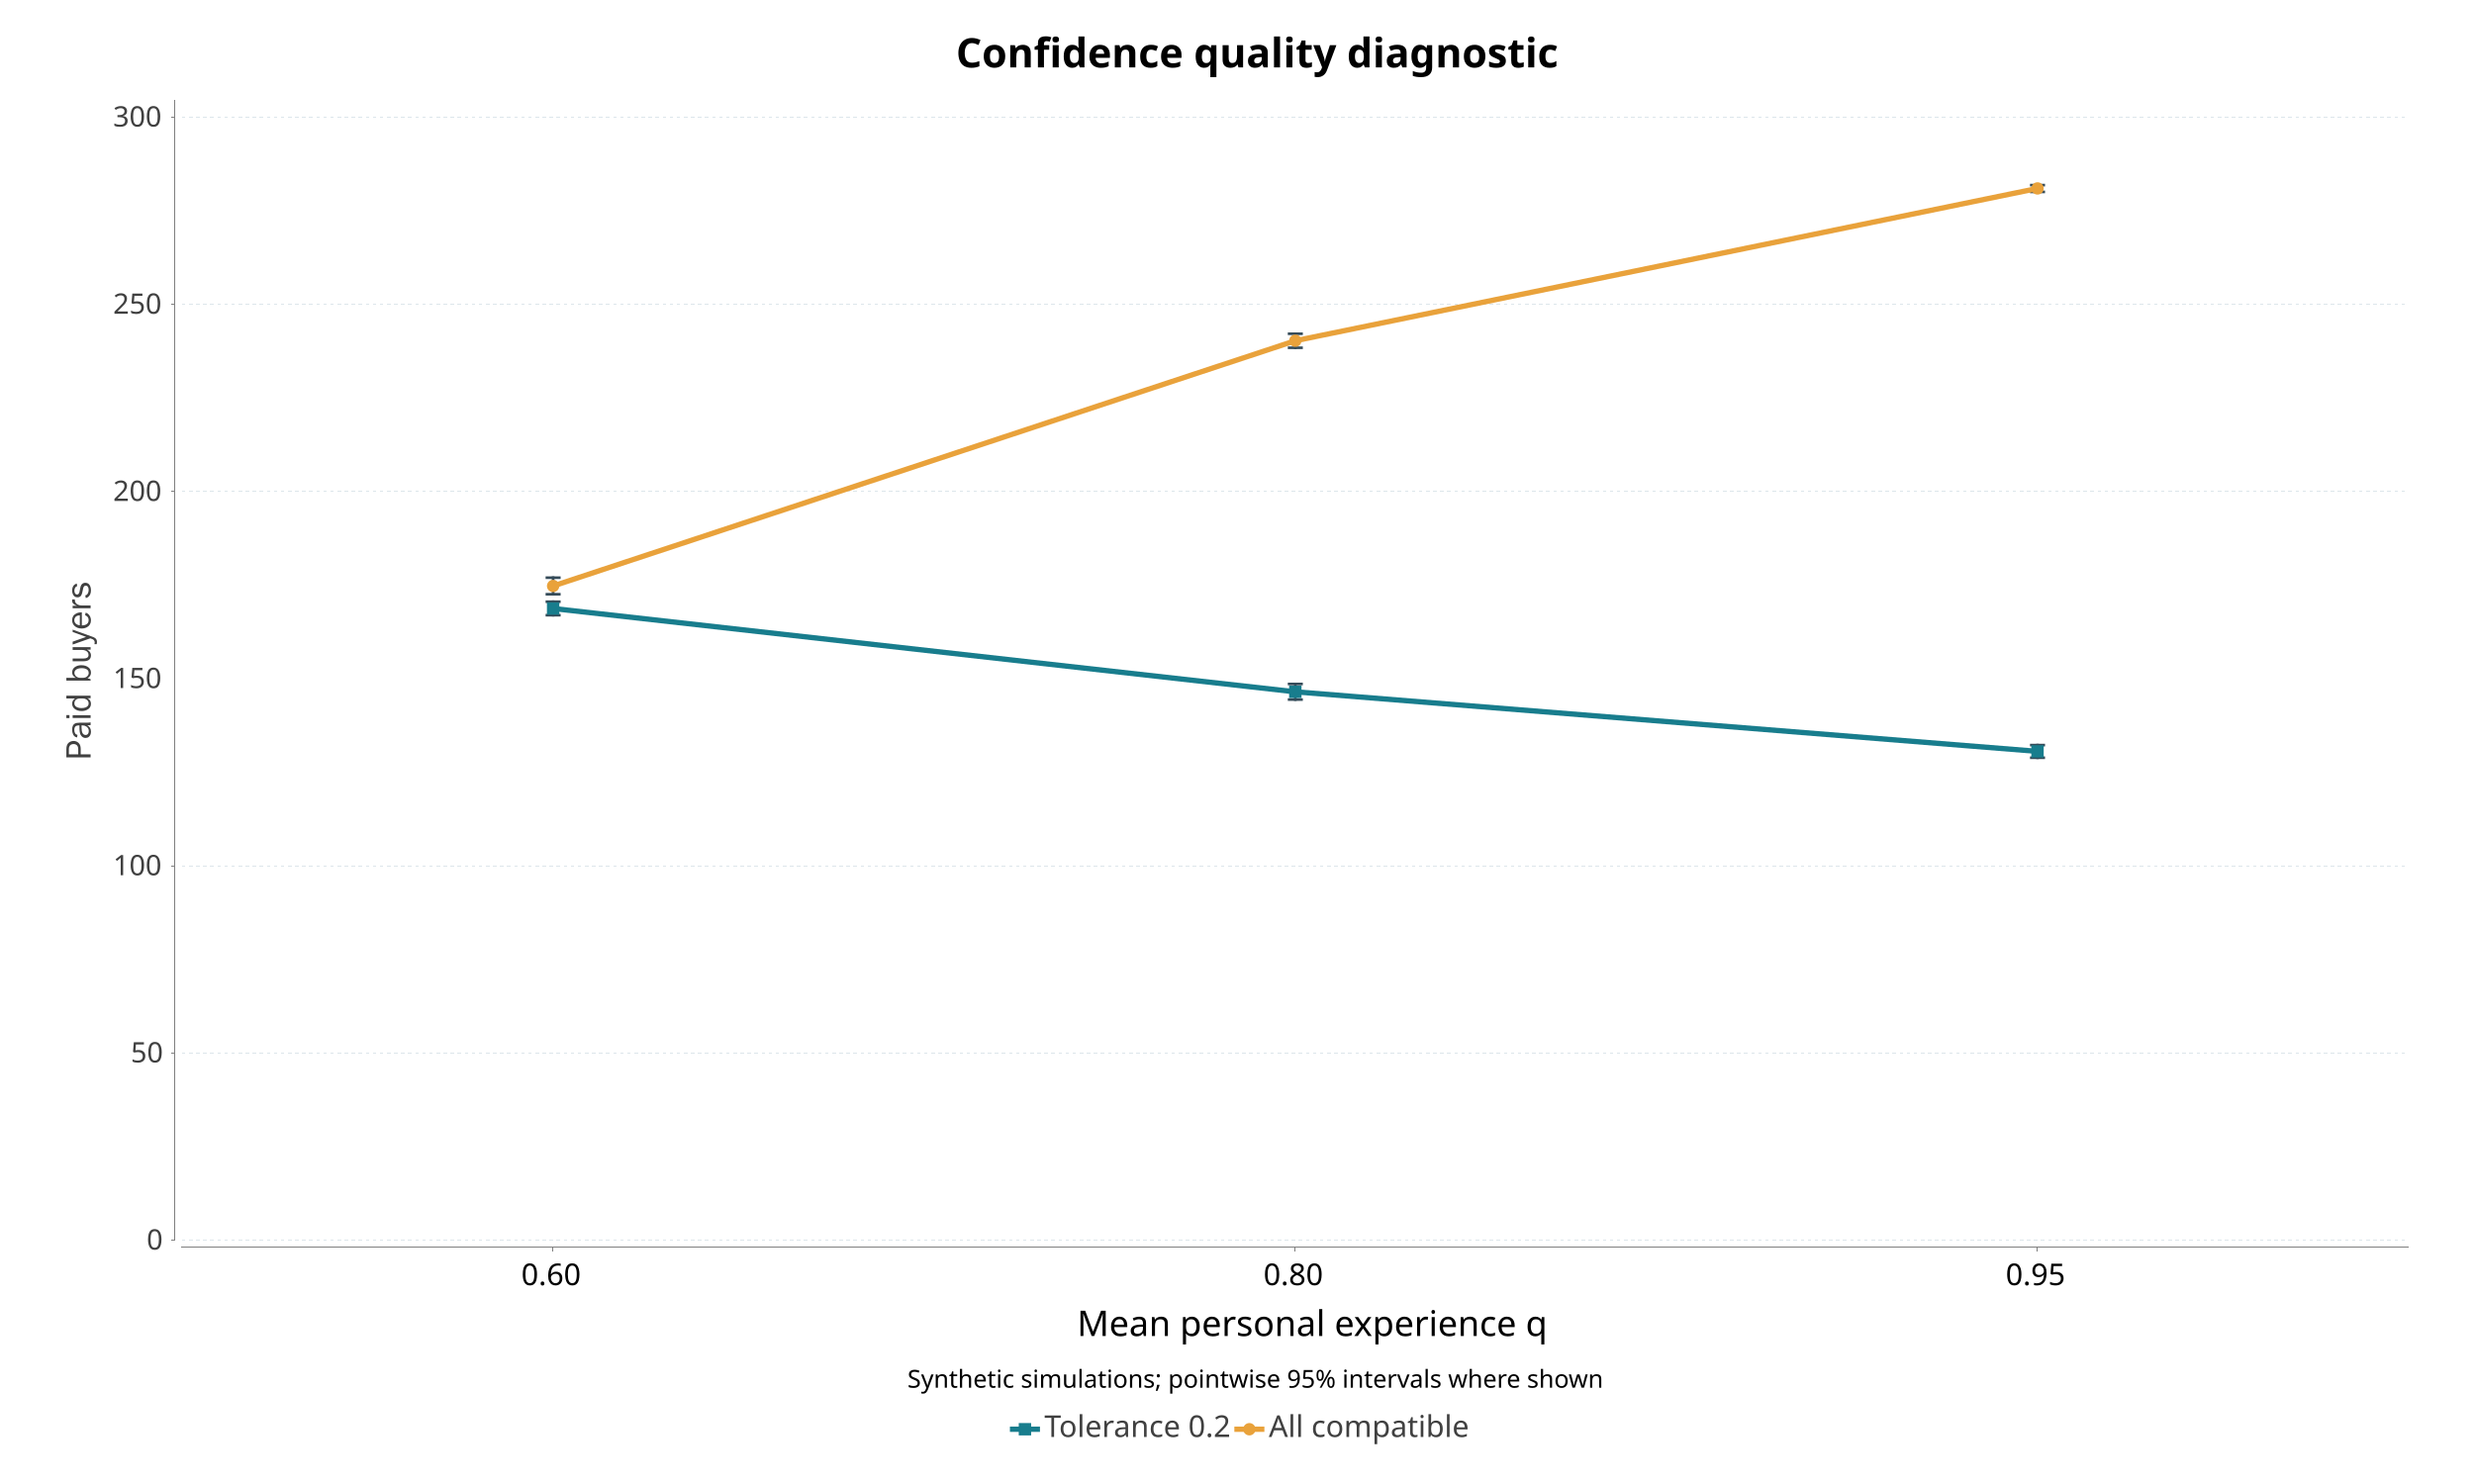
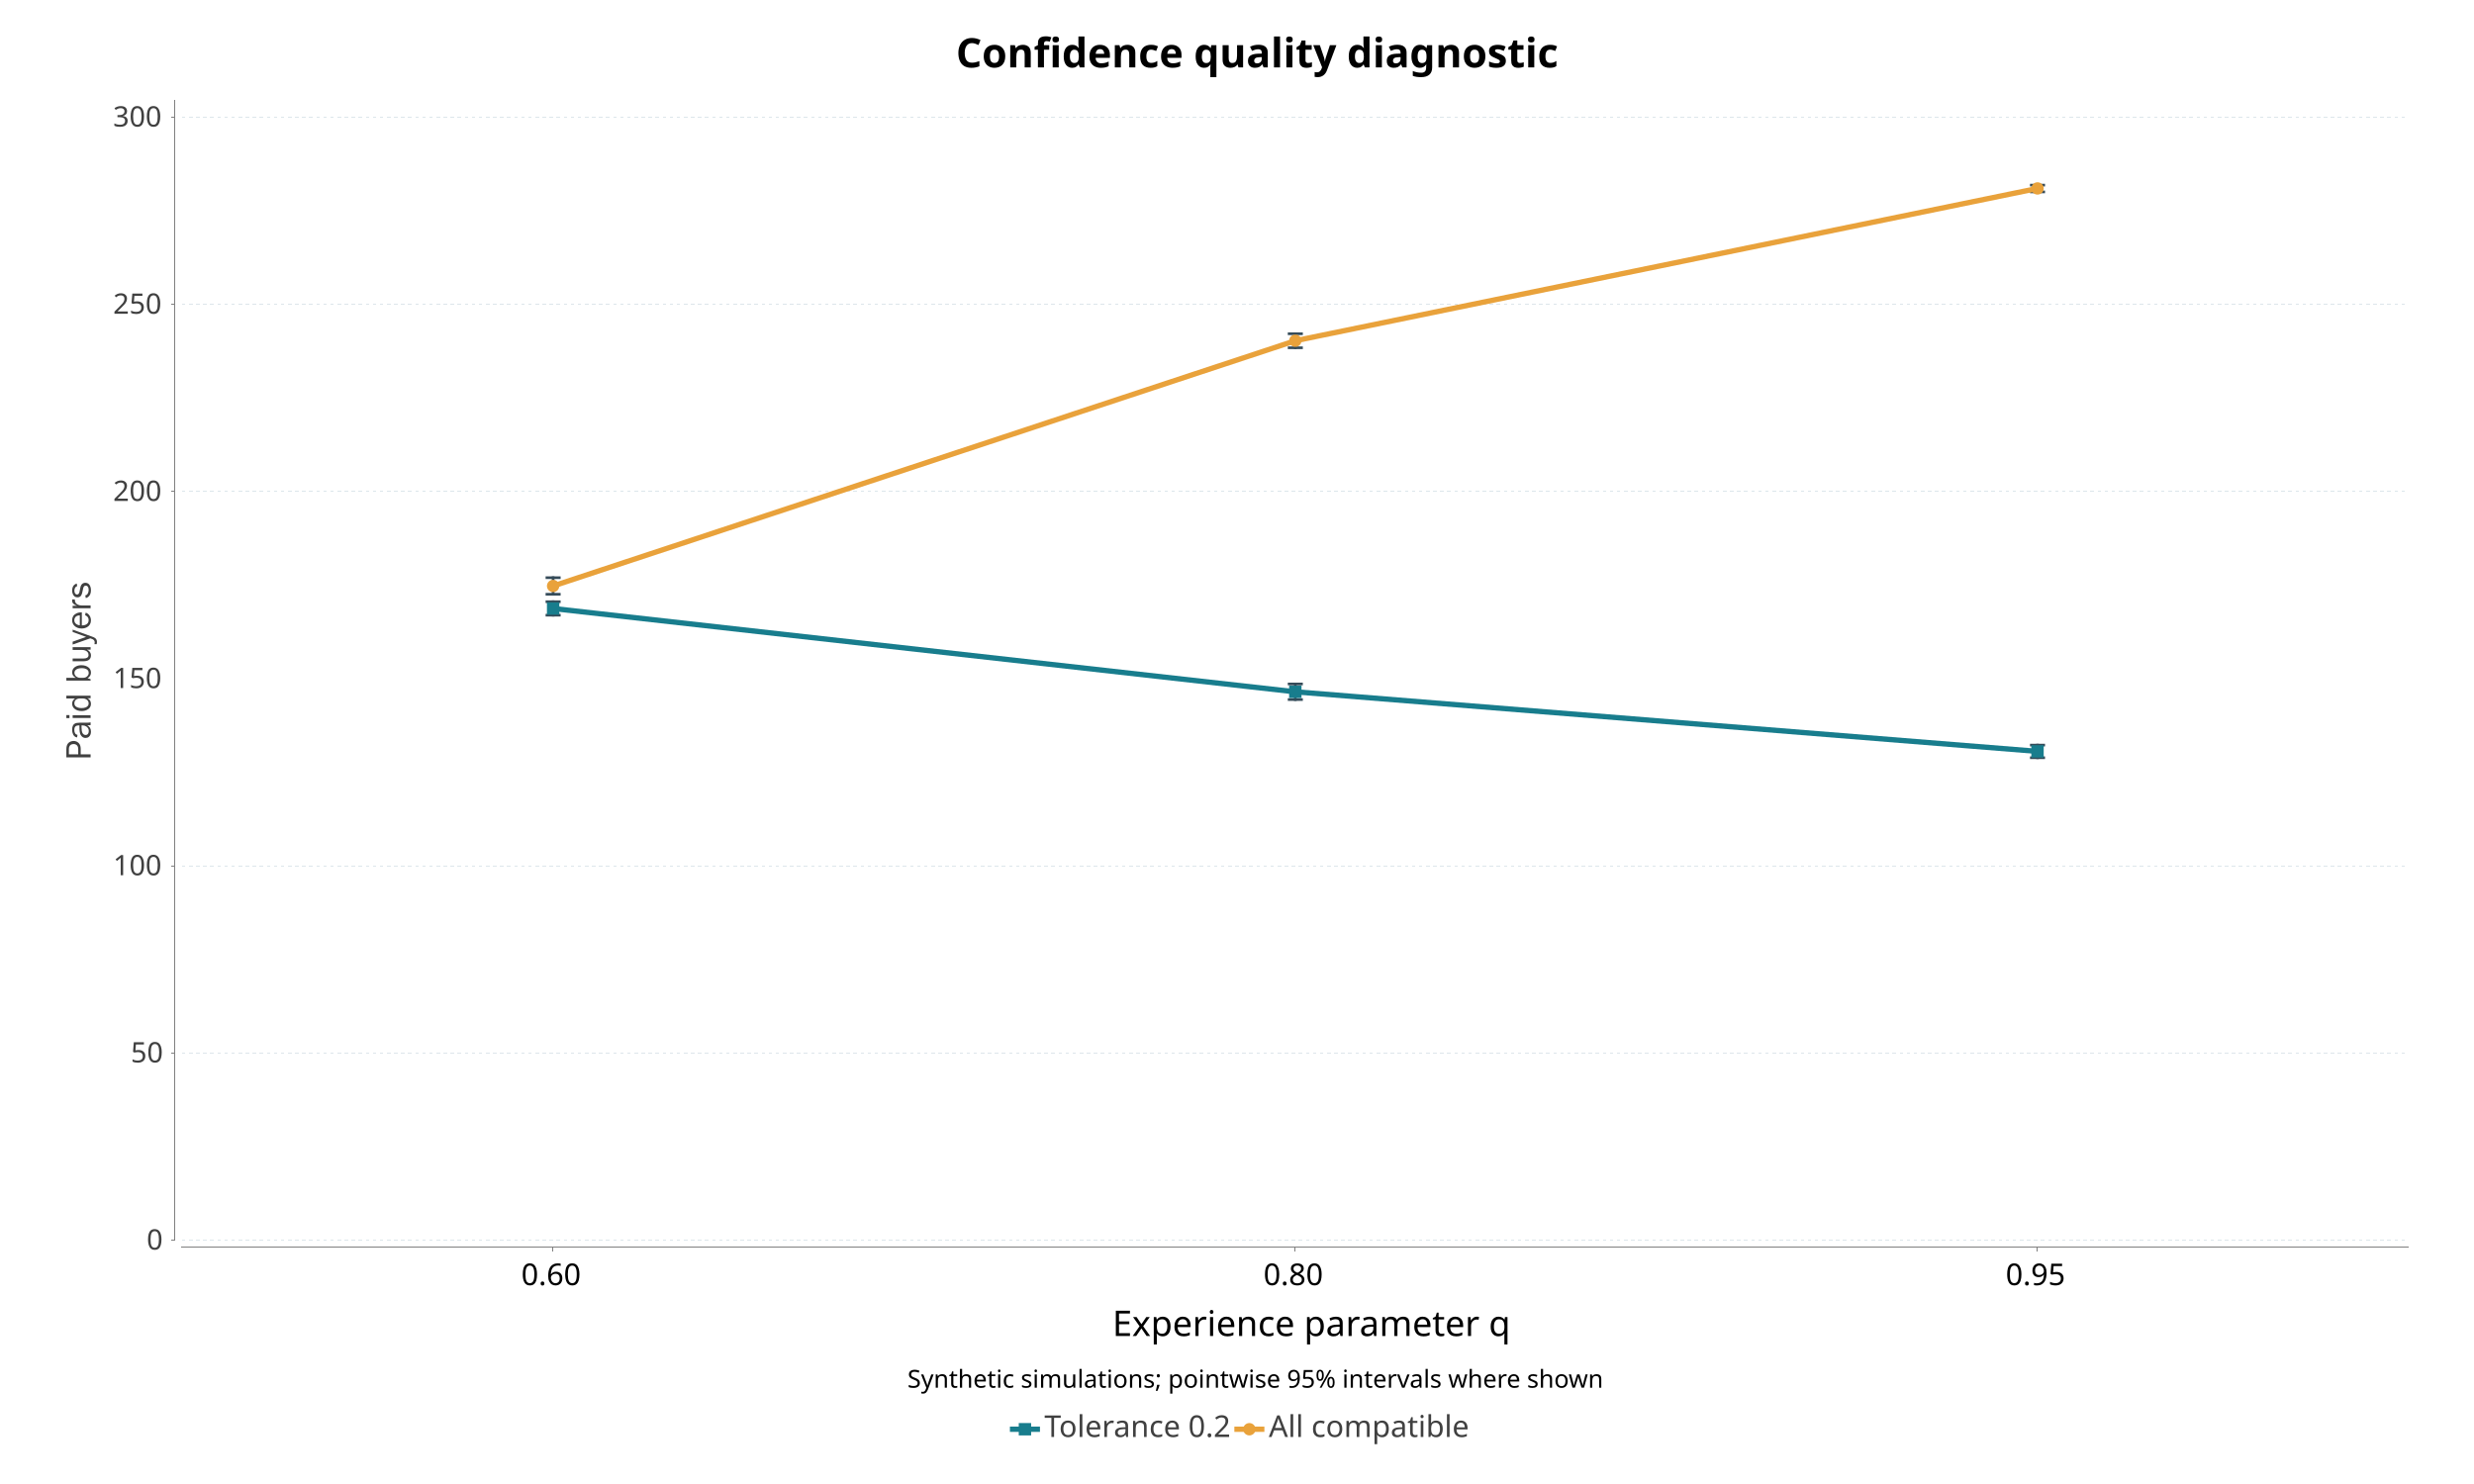
<svg xmlns="http://www.w3.org/2000/svg" width="1400" height="840" text-rendering="auto" shape-rendering="auto">
  <defs>
-     <clipPath id="_18270310982431clip-0">
+     <clipPath id="_19421539490027clip-0">
      <path d="M0,0L1400,0L1400,840L0,840L0,0Z" />
    </clipPath>
-     <clipPath id="_18270310982431clip-1">
+     <clipPath id="_19421539490027clip-1">
      <path d="M424.5,334.5L424.5,1734.5L-415.5,1734.5L-415.5,334.5L424.5,334.5Z" />
    </clipPath>
-     <clipPath id="_18270310982431clip-2">
+     <clipPath id="_19421539490027clip-2">
      <path d="M103,57L103,702L1363,702L1363,57Z" />
    </clipPath>
  </defs>
-   <rect x="0" y="0" width="1400" height="840" style="fill:rgb(255,255,255)" clip-path="url(#_18270310982431clip-0)" />
+   <rect x="0" y="0" width="1400" height="840" style="fill:rgb(255,255,255)" clip-path="url(#_19421539490027clip-0)" />
  <g>
-     <text x="541" y="38.15" style="fill: rgb(0,0,0); fill-opacity: 1.0; font-family: sans-serif; font-size: 23px; font-weight: bold;" clip-path="url(#_18270310982431clip-0)">Confidence quality diagnostic</text>
+     <text x="541" y="38.15" style="fill: rgb(0,0,0); fill-opacity: 1.0; font-family: sans-serif; font-size: 23px; font-weight: bold;" clip-path="url(#_19421539490027clip-0)">Confidence quality diagnostic</text>
  </g>
-   <rect x="570" y="794" width="255" height="30" style="fill:rgb(255,255,255)" clip-path="url(#_18270310982431clip-0)" />
-   <g style="stroke-width:3.0;stroke:rgb(24,125,141);stroke-opacity:1.0;stroke-linecap:square;stroke-miterlimit:10;shape-rendering:geometricPrecision;fill:none" clip-path="url(#_18270310982431clip-0)">
+   <rect x="570" y="794" width="255" height="30" style="fill:rgb(255,255,255)" clip-path="url(#_19421539490027clip-0)" />
+   <g style="stroke-width:3.0;stroke:rgb(24,125,141);stroke-opacity:1.0;stroke-linecap:square;stroke-miterlimit:10;shape-rendering:geometricPrecision;fill:none" clip-path="url(#_19421539490027clip-0)">
    <path d="M573,809L587,809" />
  </g>
-   <g style="fill:rgb(24,125,141);stroke:none" clip-path="url(#_18270310982431clip-0)">
+   <g style="fill:rgb(24,125,141);stroke:none" clip-path="url(#_19421539490027clip-0)">
    <path d="M577,806L583,806L583,812L577,812L577,806Z" />
  </g>
-   <g style="stroke-width:1.0;stroke:rgb(24,125,141);stroke-opacity:1.0;stroke-linecap:square;stroke-miterlimit:10;shape-rendering:geometricPrecision;fill:none" clip-path="url(#_18270310982431clip-0)">
+   <g style="stroke-width:1.0;stroke:rgb(24,125,141);stroke-opacity:1.0;stroke-linecap:square;stroke-miterlimit:10;shape-rendering:geometricPrecision;fill:none" clip-path="url(#_19421539490027clip-0)">
    <path d="M577,806L583,806L583,812L577,812L577,806Z" />
  </g>
  <g>
-     <text x="591" y="813.37" style="fill: rgb(64,64,64); fill-opacity: 1.0; font-family: sans-serif; font-size: 17px;" clip-path="url(#_18270310982431clip-0)">Tolerance 0.2</text>
+     <text x="591" y="813.37" style="fill: rgb(64,64,64); fill-opacity: 1.0; font-family: sans-serif; font-size: 17px;" clip-path="url(#_19421539490027clip-0)">Tolerance 0.2</text>
  </g>
-   <g style="stroke-width:3.0;stroke:rgb(233,162,59);stroke-opacity:1.0;stroke-linecap:square;stroke-miterlimit:10;shape-rendering:geometricPrecision;fill:none" clip-path="url(#_18270310982431clip-0)">
+   <g style="stroke-width:3.0;stroke:rgb(233,162,59);stroke-opacity:1.0;stroke-linecap:square;stroke-miterlimit:10;shape-rendering:geometricPrecision;fill:none" clip-path="url(#_19421539490027clip-0)">
    <path d="M700,809L714,809" />
  </g>
-   <g style="fill:rgb(233,162,59);stroke:none" clip-path="url(#_18270310982431clip-0)">
+   <g style="fill:rgb(233,162,59);stroke:none" clip-path="url(#_19421539490027clip-0)">
    <path d="M710,809C710,810.66,708.66,812,707,812C705.34,812,704,810.66,704,809C704,807.34,705.34,806,707,806C708.66,806,710,807.34,710,809Z" />
  </g>
-   <g style="stroke-width:1.0;stroke:rgb(233,162,59);stroke-opacity:1.0;stroke-linecap:square;stroke-miterlimit:10;shape-rendering:geometricPrecision;fill:none" clip-path="url(#_18270310982431clip-0)">
+   <g style="stroke-width:1.0;stroke:rgb(233,162,59);stroke-opacity:1.0;stroke-linecap:square;stroke-miterlimit:10;shape-rendering:geometricPrecision;fill:none" clip-path="url(#_19421539490027clip-0)">
    <path d="M710,809C710,810.66,708.66,812,707,812C705.34,812,704,810.66,704,809C704,807.34,705.34,806,707,806C708.66,806,710,807.34,710,809Z" />
  </g>
  <g>
-     <text x="718" y="813.37" style="fill: rgb(64,64,64); fill-opacity: 1.0; font-family: sans-serif; font-size: 17px;" clip-path="url(#_18270310982431clip-0)">All compatible</text>
+     <text x="718" y="813.37" style="fill: rgb(64,64,64); fill-opacity: 1.0; font-family: sans-serif; font-size: 17px;" clip-path="url(#_19421539490027clip-0)">All compatible</text>
  </g>
  <g>
-     <text x="513.5" y="785.48" style="fill: rgb(0,0,0); fill-opacity: 1.0; font-family: sans-serif; font-size: 14px;" clip-path="url(#_18270310982431clip-0)">Synthetic simulations; pointwise 95% intervals where shown</text>
+     <text x="513.5" y="785.48" style="fill: rgb(0,0,0); fill-opacity: 1.0; font-family: sans-serif; font-size: 14px;" clip-path="url(#_19421539490027clip-0)">Synthetic simulations; pointwise 95% intervals where shown</text>
  </g>
-   <rect x="103" y="57" width="1260" height="645" style="fill:rgb(255,255,255)" clip-path="url(#_18270310982431clip-0)" />
-   <line x1="103" y1="706" x2="1363" y2="706" style="stroke-width:0.5;stroke:rgb(128,128,128);stroke-opacity:1.0;stroke-linecap:square;stroke-miterlimit:10;shape-rendering:crispEdges" clip-path="url(#_18270310982431clip-0)" />
+   <rect x="103" y="57" width="1260" height="645" style="fill:rgb(255,255,255)" clip-path="url(#_19421539490027clip-0)" />
+   <line x1="103" y1="706" x2="1363" y2="706" style="stroke-width:0.5;stroke:rgb(128,128,128);stroke-opacity:1.0;stroke-linecap:square;stroke-miterlimit:10;shape-rendering:crispEdges" clip-path="url(#_19421539490027clip-0)" />
  <g>
-     <text x="295" y="727.43" style="fill: rgb(0,0,0); fill-opacity: 1.0; font-family: sans-serif; font-size: 17px;" clip-path="url(#_18270310982431clip-0)">0.60</text>
+     <text x="295" y="727.43" style="fill: rgb(0,0,0); fill-opacity: 1.0; font-family: sans-serif; font-size: 17px;" clip-path="url(#_19421539490027clip-0)">0.60</text>
  </g>
-   <line x1="313" y1="708" x2="313" y2="706" style="stroke-width:0.5;stroke:rgb(128,128,128);stroke-opacity:1.0;stroke-linecap:square;stroke-miterlimit:10;shape-rendering:crispEdges" clip-path="url(#_18270310982431clip-0)" />
+   <line x1="313" y1="708" x2="313" y2="706" style="stroke-width:0.5;stroke:rgb(128,128,128);stroke-opacity:1.0;stroke-linecap:square;stroke-miterlimit:10;shape-rendering:crispEdges" clip-path="url(#_19421539490027clip-0)" />
  <g>
-     <text x="715" y="727.43" style="fill: rgb(0,0,0); fill-opacity: 1.0; font-family: sans-serif; font-size: 17px;" clip-path="url(#_18270310982431clip-0)">0.80</text>
+     <text x="715" y="727.43" style="fill: rgb(0,0,0); fill-opacity: 1.0; font-family: sans-serif; font-size: 17px;" clip-path="url(#_19421539490027clip-0)">0.80</text>
  </g>
-   <line x1="733" y1="708" x2="733" y2="706" style="stroke-width:0.5;stroke:rgb(128,128,128);stroke-opacity:1.0;stroke-linecap:square;stroke-miterlimit:10;shape-rendering:crispEdges" clip-path="url(#_18270310982431clip-0)" />
+   <line x1="733" y1="708" x2="733" y2="706" style="stroke-width:0.5;stroke:rgb(128,128,128);stroke-opacity:1.0;stroke-linecap:square;stroke-miterlimit:10;shape-rendering:crispEdges" clip-path="url(#_19421539490027clip-0)" />
  <g>
-     <text x="1135" y="727.43" style="fill: rgb(0,0,0); fill-opacity: 1.0; font-family: sans-serif; font-size: 17px;" clip-path="url(#_18270310982431clip-0)">0.95</text>
+     <text x="1135" y="727.43" style="fill: rgb(0,0,0); fill-opacity: 1.0; font-family: sans-serif; font-size: 17px;" clip-path="url(#_19421539490027clip-0)">0.95</text>
  </g>
-   <line x1="1153" y1="708" x2="1153" y2="706" style="stroke-width:0.5;stroke:rgb(128,128,128);stroke-opacity:1.0;stroke-linecap:square;stroke-miterlimit:10;shape-rendering:crispEdges" clip-path="url(#_18270310982431clip-0)" />
+   <line x1="1153" y1="708" x2="1153" y2="706" style="stroke-width:0.5;stroke:rgb(128,128,128);stroke-opacity:1.0;stroke-linecap:square;stroke-miterlimit:10;shape-rendering:crispEdges" clip-path="url(#_19421539490027clip-0)" />
  <g>
-     <text x="609.5" y="756.21" style="fill: rgb(0,0,0); fill-opacity: 1.0; font-family: sans-serif; font-size: 20px;" clip-path="url(#_18270310982431clip-0)">Mean personal experience q</text>
+     <text x="629.5" y="756.21" style="fill: rgb(0,0,0); fill-opacity: 1.0; font-family: sans-serif; font-size: 20px;" clip-path="url(#_19421539490027clip-0)">Experience parameter q</text>
  </g>
-   <line x1="99" y1="57" x2="99" y2="702" style="stroke-width:0.5;stroke:rgb(128,128,128);stroke-opacity:1.0;stroke-linecap:square;stroke-miterlimit:10;shape-rendering:crispEdges" clip-path="url(#_18270310982431clip-0)" />
+   <line x1="99" y1="57" x2="99" y2="702" style="stroke-width:0.5;stroke:rgb(128,128,128);stroke-opacity:1.0;stroke-linecap:square;stroke-miterlimit:10;shape-rendering:crispEdges" clip-path="url(#_19421539490027clip-0)" />
  <g>
-     <text x="83" y="707.31" style="fill: rgb(64,64,64); fill-opacity: 1.0; font-family: sans-serif; font-size: 16px;" clip-path="url(#_18270310982431clip-0)">0</text>
+     <text x="83" y="707.31" style="fill: rgb(64,64,64); fill-opacity: 1.0; font-family: sans-serif; font-size: 16px;" clip-path="url(#_19421539490027clip-0)">0</text>
  </g>
-   <line x1="97" y1="702" x2="99" y2="702" style="stroke-width:0.5;stroke:rgb(128,128,128);stroke-opacity:1.0;stroke-linecap:square;stroke-miterlimit:10;shape-rendering:crispEdges" clip-path="url(#_18270310982431clip-0)" />
+   <line x1="97" y1="702" x2="99" y2="702" style="stroke-width:0.5;stroke:rgb(128,128,128);stroke-opacity:1.0;stroke-linecap:square;stroke-miterlimit:10;shape-rendering:crispEdges" clip-path="url(#_19421539490027clip-0)" />
  <g>
-     <text x="74" y="601.37" style="fill: rgb(64,64,64); fill-opacity: 1.0; font-family: sans-serif; font-size: 16px;" clip-path="url(#_18270310982431clip-0)">50</text>
+     <text x="74" y="601.37" style="fill: rgb(64,64,64); fill-opacity: 1.0; font-family: sans-serif; font-size: 16px;" clip-path="url(#_19421539490027clip-0)">50</text>
  </g>
-   <line x1="97" y1="596.05" x2="99" y2="596.05" style="stroke-width:0.5;stroke:rgb(128,128,128);stroke-opacity:1.0;stroke-linecap:square;stroke-miterlimit:10;shape-rendering:crispEdges" clip-path="url(#_18270310982431clip-0)" />
+   <line x1="97" y1="596.05" x2="99" y2="596.05" style="stroke-width:0.5;stroke:rgb(128,128,128);stroke-opacity:1.0;stroke-linecap:square;stroke-miterlimit:10;shape-rendering:crispEdges" clip-path="url(#_19421539490027clip-0)" />
  <g>
-     <text x="64" y="495.42" style="fill: rgb(64,64,64); fill-opacity: 1.0; font-family: sans-serif; font-size: 16px;" clip-path="url(#_18270310982431clip-0)">100</text>
+     <text x="64" y="495.42" style="fill: rgb(64,64,64); fill-opacity: 1.0; font-family: sans-serif; font-size: 16px;" clip-path="url(#_19421539490027clip-0)">100</text>
  </g>
-   <line x1="97" y1="490.11" x2="99" y2="490.11" style="stroke-width:0.5;stroke:rgb(128,128,128);stroke-opacity:1.0;stroke-linecap:square;stroke-miterlimit:10;shape-rendering:crispEdges" clip-path="url(#_18270310982431clip-0)" />
+   <line x1="97" y1="490.11" x2="99" y2="490.11" style="stroke-width:0.5;stroke:rgb(128,128,128);stroke-opacity:1.0;stroke-linecap:square;stroke-miterlimit:10;shape-rendering:crispEdges" clip-path="url(#_19421539490027clip-0)" />
  <g>
-     <text x="64" y="389.47" style="fill: rgb(64,64,64); fill-opacity: 1.0; font-family: sans-serif; font-size: 16px;" clip-path="url(#_18270310982431clip-0)">150</text>
+     <text x="64" y="389.47" style="fill: rgb(64,64,64); fill-opacity: 1.0; font-family: sans-serif; font-size: 16px;" clip-path="url(#_19421539490027clip-0)">150</text>
  </g>
-   <line x1="97" y1="384.16" x2="99" y2="384.16" style="stroke-width:0.5;stroke:rgb(128,128,128);stroke-opacity:1.0;stroke-linecap:square;stroke-miterlimit:10;shape-rendering:crispEdges" clip-path="url(#_18270310982431clip-0)" />
+   <line x1="97" y1="384.16" x2="99" y2="384.16" style="stroke-width:0.5;stroke:rgb(128,128,128);stroke-opacity:1.0;stroke-linecap:square;stroke-miterlimit:10;shape-rendering:crispEdges" clip-path="url(#_19421539490027clip-0)" />
  <g>
-     <text x="64" y="283.53" style="fill: rgb(64,64,64); fill-opacity: 1.0; font-family: sans-serif; font-size: 16px;" clip-path="url(#_18270310982431clip-0)">200</text>
+     <text x="64" y="283.53" style="fill: rgb(64,64,64); fill-opacity: 1.0; font-family: sans-serif; font-size: 16px;" clip-path="url(#_19421539490027clip-0)">200</text>
  </g>
-   <line x1="97" y1="278.21" x2="99" y2="278.21" style="stroke-width:0.5;stroke:rgb(128,128,128);stroke-opacity:1.0;stroke-linecap:square;stroke-miterlimit:10;shape-rendering:crispEdges" clip-path="url(#_18270310982431clip-0)" />
+   <line x1="97" y1="278.21" x2="99" y2="278.21" style="stroke-width:0.5;stroke:rgb(128,128,128);stroke-opacity:1.0;stroke-linecap:square;stroke-miterlimit:10;shape-rendering:crispEdges" clip-path="url(#_19421539490027clip-0)" />
  <g>
-     <text x="64" y="177.58" style="fill: rgb(64,64,64); fill-opacity: 1.0; font-family: sans-serif; font-size: 16px;" clip-path="url(#_18270310982431clip-0)">250</text>
+     <text x="64" y="177.58" style="fill: rgb(64,64,64); fill-opacity: 1.0; font-family: sans-serif; font-size: 16px;" clip-path="url(#_19421539490027clip-0)">250</text>
  </g>
-   <line x1="97" y1="172.27" x2="99" y2="172.27" style="stroke-width:0.5;stroke:rgb(128,128,128);stroke-opacity:1.0;stroke-linecap:square;stroke-miterlimit:10;shape-rendering:crispEdges" clip-path="url(#_18270310982431clip-0)" />
+   <line x1="97" y1="172.27" x2="99" y2="172.27" style="stroke-width:0.5;stroke:rgb(128,128,128);stroke-opacity:1.0;stroke-linecap:square;stroke-miterlimit:10;shape-rendering:crispEdges" clip-path="url(#_19421539490027clip-0)" />
  <g>
-     <text x="64" y="71.63" style="fill: rgb(64,64,64); fill-opacity: 1.0; font-family: sans-serif; font-size: 16px;" clip-path="url(#_18270310982431clip-0)">300</text>
+     <text x="64" y="71.63" style="fill: rgb(64,64,64); fill-opacity: 1.0; font-family: sans-serif; font-size: 16px;" clip-path="url(#_19421539490027clip-0)">300</text>
  </g>
-   <line x1="97" y1="66.32" x2="99" y2="66.32" style="stroke-width:0.5;stroke:rgb(128,128,128);stroke-opacity:1.0;stroke-linecap:square;stroke-miterlimit:10;shape-rendering:crispEdges" clip-path="url(#_18270310982431clip-0)" />
-   <g style="fill:rgb(64,64,64);stroke:none" transform="matrix(0,-1,1,0,-334.5,424.5)" clip-path="url(#_18270310982431clip-1)">
+   <line x1="97" y1="66.32" x2="99" y2="66.32" style="stroke-width:0.5;stroke:rgb(128,128,128);stroke-opacity:1.0;stroke-linecap:square;stroke-miterlimit:10;shape-rendering:crispEdges" clip-path="url(#_19421539490027clip-0)" />
+   <g style="fill:rgb(64,64,64);stroke:none" transform="matrix(0,-1,1,0,-334.5,424.5)" clip-path="url(#_19421539490027clip-1)">
    <path d="M5.09,376.16Q5.09,377.8,3.97,378.97L3.88,379.06Q2.75,380.17,0.58,380.17L-2.48,380.17L-2.48,385.77L-4.2,385.77L-4.2,372.05L0.38,372.05Q2.59,372.05,3.69,372.97Q4.86,373.95,5.06,375.7Q5.09,375.94,5.09,376.16ZM3.34,376.16Q3.34,374.23,1.73,373.66Q1.19,373.48,0.52,373.48L-2.48,373.48L-2.48,378.77L0.41,378.77Q2.55,378.77,3.14,377.27Q3.34,376.78,3.34,376.16ZM15.63,385.77L14.07,385.77L13.89,383.88Q12.86,385.97,10.35,385.97Q8.36,385.97,7.39,384.73Q6.79,383.97,6.79,382.89Q6.79,381.39,8.08,380.44Q8.35,380.2,8.68,380.06Q9.99,379.44,13.02,379.45L13.89,379.45L13.89,379.03Q13.89,377.16,12.57,376.72L11.86,376.58Q11.61,376.56,11.32,376.56Q8.89,376.56,8.52,378.36L7.08,378.12Q7.33,376.16,9.69,375.56Q10.52,375.33,11.46,375.33Q14.05,375.33,14.85,376.72Q15.43,377.66,15.43,379.69L15.43,383.61Q15.43,385,15.63,385.77ZM13.89,381.31L13.89,380.64L12.58,380.64Q8.47,380.64,8.47,382.97Q8.47,384.23,9.82,384.62Q10.21,384.75,10.68,384.75Q12.33,384.75,13.27,383.36Q13.89,382.44,13.89,381.31ZM19.74,373.81L18.02,373.81L18.02,372.05L19.74,372.05L19.74,373.81ZM19.66,385.77L18.1,385.77L18.1,375.61L19.66,375.61L19.66,385.77ZM30.71,385.77L29.3,385.77L29.3,383.97L29.27,383.97Q28.27,385.97,26.09,385.97Q23.77,385.97,22.68,383.69Q22.02,382.34,22.02,380.69Q22.02,378.19,23.34,376.64Q24.46,375.33,26.23,375.33Q27.99,375.33,29.15,376.97L29.15,372.05L30.71,372.05L30.71,385.77ZM29.15,381.38L29.15,379.75Q29.15,377.8,27.88,376.97Q27.24,376.58,26.35,376.58Q24.62,376.58,23.98,378.66Q23.7,379.53,23.7,380.52Q23.7,383.34,25.05,384.28Q25.57,384.67,26.32,384.67Q27.88,384.67,28.7,383.2Q29.15,382.36,29.15,381.38ZM47.97,380.55Q47.97,383.11,46.64,384.66Q45.54,385.97,43.74,385.97Q42.11,385.97,41.02,384.62Q40.79,384.34,40.61,384.03L40.04,385.77L39.27,385.77L39.27,372.05L40.83,372.05L40.83,377.28L40.91,377.28Q41.94,375.33,43.89,375.33Q46.24,375.33,47.33,377.58Q47.97,378.91,47.97,380.55ZM46.3,380.8Q46.3,378.3,45.16,377.2L44.75,376.89Q44.25,376.61,43.63,376.61Q42.3,376.61,41.41,377.88Q40.83,378.73,40.83,379.7L40.83,381.5Q40.83,383.17,41.93,384.08Q42.61,384.7,43.63,384.7Q45.46,384.7,46.08,382.55Q46.3,381.73,46.3,380.8ZM58.18,385.77L56.77,385.77L56.77,383.75L56.71,383.75Q56.18,385.08,54.88,385.69Q54.27,385.97,53.6,385.97Q50.63,385.97,50.27,382.72Q50.21,382.28,50.21,381.78L50.21,375.61L51.77,375.61L51.77,381.78Q51.77,384.44,53.55,384.61Q53.55,384.61,53.74,384.61Q55.47,384.61,56.24,382.88Q56.61,382.03,56.61,381L56.61,375.61L58.18,375.61L58.18,385.77ZM68.1,375.61L64.11,386.72Q63.5,388.47,62.63,388.98Q61.99,389.38,61.02,389.38Q60.54,389.38,59.85,389.2L59.85,387.95Q60.46,388.09,60.91,388.09Q62.14,388.09,62.72,386.84Q62.85,386.61,63.18,385.59L59.66,375.61L61.29,375.61L63.99,383.25L66.79,375.61L68.1,375.61ZM77.89,380.8L70.5,380.8Q70.48,382.75,71.4,383.8Q72.15,384.66,73.53,384.66Q75.23,384.66,76.03,383.17Q76.14,382.95,76.25,382.67L77.73,382.98Q77.15,384.75,75.39,385.55Q74.45,385.97,73.39,385.97Q70.78,385.97,69.53,383.81Q68.75,382.48,68.75,380.69Q68.75,378.17,70.26,376.62Q71.51,375.33,73.45,375.33Q76.09,375.33,77.23,377.62Q77.89,378.89,77.89,380.56L77.89,380.8ZM76.17,379.66Q76.18,377.98,75.15,377.12Q74.45,376.55,73.45,376.55Q71.9,376.55,71.09,377.95Q70.62,378.72,70.57,379.66L76.17,379.66ZM85.23,376.86L84.89,376.86Q83.01,376.86,82.2,378.64Q81.79,379.55,81.79,380.64L81.79,385.77L80.23,385.77L80.23,375.61L81.61,375.61L81.61,377.98L81.65,377.98Q82.59,375.31,84.46,375.31Q84.7,375.31,85.23,375.38L85.23,376.86ZM94.63,382.81Q94.63,384.84,92.51,385.62Q91.57,385.97,90.41,385.97Q87.87,385.97,86.65,384.44Q86.16,383.84,85.96,383.06L87.49,382.75Q87.68,384.06,89.37,384.5Q89.95,384.67,90.54,384.67Q92.2,384.67,92.79,383.8Q92.99,383.44,92.99,382.98Q92.99,382,91.66,381.61L90.29,381.31Q88.26,380.94,87.51,380.48Q86.38,379.77,86.38,378.33Q86.38,376.47,88.27,375.7Q89.13,375.33,90.18,375.33Q92.87,375.33,93.85,377.08Q94.09,377.44,94.21,377.91L92.76,378.2Q92.27,376.8,90.55,376.62Q90.37,376.61,90.16,376.61Q88.76,376.61,88.23,377.36Q87.99,377.66,87.99,378.09Q87.99,379.08,89.4,379.47Q89.59,379.55,91.54,379.89Q92.84,380.12,93.43,380.53Q94.63,381.34,94.63,382.81Z" />
  </g>
-   <line x1="103" y1="702" x2="1363" y2="702" style="stroke-width:0.5;stroke:rgb(221,230,235);stroke-opacity:1.0;stroke-linejoin:bevel;stroke-miterlimit:0;stroke-dasharray:2.0,2.0;shape-rendering:crispEdges" clip-path="url(#_18270310982431clip-2)" />
-   <line x1="103" y1="596.05" x2="1363" y2="596.05" style="stroke-width:0.5;stroke:rgb(221,230,235);stroke-opacity:1.0;stroke-linejoin:bevel;stroke-miterlimit:0;stroke-dasharray:2.0,2.0;shape-rendering:crispEdges" clip-path="url(#_18270310982431clip-2)" />
-   <line x1="103" y1="490.11" x2="1363" y2="490.11" style="stroke-width:0.5;stroke:rgb(221,230,235);stroke-opacity:1.0;stroke-linejoin:bevel;stroke-miterlimit:0;stroke-dasharray:2.0,2.0;shape-rendering:crispEdges" clip-path="url(#_18270310982431clip-2)" />
-   <line x1="103" y1="384.16" x2="1363" y2="384.16" style="stroke-width:0.5;stroke:rgb(221,230,235);stroke-opacity:1.0;stroke-linejoin:bevel;stroke-miterlimit:0;stroke-dasharray:2.0,2.0;shape-rendering:crispEdges" clip-path="url(#_18270310982431clip-2)" />
-   <line x1="103" y1="278.21" x2="1363" y2="278.21" style="stroke-width:0.5;stroke:rgb(221,230,235);stroke-opacity:1.0;stroke-linejoin:bevel;stroke-miterlimit:0;stroke-dasharray:2.0,2.0;shape-rendering:crispEdges" clip-path="url(#_18270310982431clip-2)" />
-   <line x1="103" y1="172.27" x2="1363" y2="172.27" style="stroke-width:0.5;stroke:rgb(221,230,235);stroke-opacity:1.0;stroke-linejoin:bevel;stroke-miterlimit:0;stroke-dasharray:2.0,2.0;shape-rendering:crispEdges" clip-path="url(#_18270310982431clip-2)" />
-   <line x1="103" y1="66.32" x2="1363" y2="66.32" style="stroke-width:0.5;stroke:rgb(221,230,235);stroke-opacity:1.0;stroke-linejoin:bevel;stroke-miterlimit:0;stroke-dasharray:2.0,2.0;shape-rendering:crispEdges" clip-path="url(#_18270310982431clip-2)" />
-   <line x1="313" y1="336.36" x2="313" y2="326.99" style="stroke-width:1.5;stroke:rgb(53,75,89);stroke-opacity:1.0;stroke-linecap:square;stroke-miterlimit:10;shape-rendering:geometricPrecision" clip-path="url(#_18270310982431clip-2)" />
-   <line x1="309.5" y1="336.36" x2="316.5" y2="336.36" style="stroke-width:1.5;stroke:rgb(53,75,89);stroke-opacity:1.0;stroke-linecap:square;stroke-miterlimit:10;shape-rendering:geometricPrecision" clip-path="url(#_18270310982431clip-2)" />
-   <line x1="309.5" y1="326.99" x2="316.5" y2="326.99" style="stroke-width:1.5;stroke:rgb(53,75,89);stroke-opacity:1.0;stroke-linecap:square;stroke-miterlimit:10;shape-rendering:geometricPrecision" clip-path="url(#_18270310982431clip-2)" />
-   <line x1="733" y1="196.85" x2="733" y2="188.92" style="stroke-width:1.5;stroke:rgb(53,75,89);stroke-opacity:1.0;stroke-linecap:square;stroke-miterlimit:10;shape-rendering:geometricPrecision" clip-path="url(#_18270310982431clip-2)" />
-   <line x1="729.5" y1="196.85" x2="736.5" y2="196.85" style="stroke-width:1.5;stroke:rgb(53,75,89);stroke-opacity:1.0;stroke-linecap:square;stroke-miterlimit:10;shape-rendering:geometricPrecision" clip-path="url(#_18270310982431clip-2)" />
-   <line x1="729.5" y1="188.92" x2="736.5" y2="188.92" style="stroke-width:1.5;stroke:rgb(53,75,89);stroke-opacity:1.0;stroke-linecap:square;stroke-miterlimit:10;shape-rendering:geometricPrecision" clip-path="url(#_18270310982431clip-2)" />
-   <line x1="313" y1="331.69" x2="733" y2="192.86" style="stroke-width:3.0;stroke:rgb(233,162,59);stroke-opacity:1.0;stroke-linecap:square;stroke-miterlimit:10;shape-rendering:geometricPrecision" clip-path="url(#_18270310982431clip-2)" />
-   <line x1="1153" y1="108.63" x2="1153" y2="104.78" style="stroke-width:1.5;stroke:rgb(53,75,89);stroke-opacity:1.0;stroke-linecap:square;stroke-miterlimit:10;shape-rendering:geometricPrecision" clip-path="url(#_18270310982431clip-2)" />
-   <line x1="1149.5" y1="108.63" x2="1156.5" y2="108.63" style="stroke-width:1.5;stroke:rgb(53,75,89);stroke-opacity:1.0;stroke-linecap:square;stroke-miterlimit:10;shape-rendering:geometricPrecision" clip-path="url(#_18270310982431clip-2)" />
-   <line x1="1149.5" y1="104.78" x2="1156.5" y2="104.78" style="stroke-width:1.5;stroke:rgb(53,75,89);stroke-opacity:1.0;stroke-linecap:square;stroke-miterlimit:10;shape-rendering:geometricPrecision" clip-path="url(#_18270310982431clip-2)" />
-   <line x1="733" y1="192.86" x2="1153" y2="106.66" style="stroke-width:3.0;stroke:rgb(233,162,59);stroke-opacity:1.0;stroke-linecap:square;stroke-miterlimit:10;shape-rendering:geometricPrecision" clip-path="url(#_18270310982431clip-2)" />
-   <line x1="313" y1="348.22" x2="313" y2="340.59" style="stroke-width:1.5;stroke:rgb(53,75,89);stroke-opacity:1.0;stroke-linecap:square;stroke-miterlimit:10;shape-rendering:geometricPrecision" clip-path="url(#_18270310982431clip-2)" />
-   <line x1="309.5" y1="348.22" x2="316.5" y2="348.22" style="stroke-width:1.5;stroke:rgb(53,75,89);stroke-opacity:1.0;stroke-linecap:square;stroke-miterlimit:10;shape-rendering:geometricPrecision" clip-path="url(#_18270310982431clip-2)" />
-   <line x1="309.5" y1="340.59" x2="316.5" y2="340.59" style="stroke-width:1.5;stroke:rgb(53,75,89);stroke-opacity:1.0;stroke-linecap:square;stroke-miterlimit:10;shape-rendering:geometricPrecision" clip-path="url(#_18270310982431clip-2)" />
-   <line x1="733" y1="395.98" x2="733" y2="387.15" style="stroke-width:1.5;stroke:rgb(53,75,89);stroke-opacity:1.0;stroke-linecap:square;stroke-miterlimit:10;shape-rendering:geometricPrecision" clip-path="url(#_18270310982431clip-2)" />
-   <line x1="729.5" y1="395.98" x2="736.5" y2="395.98" style="stroke-width:1.5;stroke:rgb(53,75,89);stroke-opacity:1.0;stroke-linecap:square;stroke-miterlimit:10;shape-rendering:geometricPrecision" clip-path="url(#_18270310982431clip-2)" />
-   <line x1="729.5" y1="387.15" x2="736.5" y2="387.15" style="stroke-width:1.5;stroke:rgb(53,75,89);stroke-opacity:1.0;stroke-linecap:square;stroke-miterlimit:10;shape-rendering:geometricPrecision" clip-path="url(#_18270310982431clip-2)" />
-   <line x1="313" y1="344.45" x2="733" y2="391.6" style="stroke-width:3.0;stroke:rgb(24,125,141);stroke-opacity:1.0;stroke-linecap:square;stroke-miterlimit:10;shape-rendering:geometricPrecision" clip-path="url(#_18270310982431clip-2)" />
-   <line x1="1153" y1="428.91" x2="1153" y2="421.75" style="stroke-width:1.5;stroke:rgb(53,75,89);stroke-opacity:1.0;stroke-linecap:square;stroke-miterlimit:10;shape-rendering:geometricPrecision" clip-path="url(#_18270310982431clip-2)" />
-   <line x1="1149.5" y1="428.91" x2="1156.5" y2="428.91" style="stroke-width:1.5;stroke:rgb(53,75,89);stroke-opacity:1.0;stroke-linecap:square;stroke-miterlimit:10;shape-rendering:geometricPrecision" clip-path="url(#_18270310982431clip-2)" />
-   <line x1="1149.5" y1="421.75" x2="1156.5" y2="421.75" style="stroke-width:1.5;stroke:rgb(53,75,89);stroke-opacity:1.0;stroke-linecap:square;stroke-miterlimit:10;shape-rendering:geometricPrecision" clip-path="url(#_18270310982431clip-2)" />
-   <line x1="733" y1="391.6" x2="1153" y2="425.31" style="stroke-width:3.0;stroke:rgb(24,125,141);stroke-opacity:1.0;stroke-linecap:square;stroke-miterlimit:10;shape-rendering:geometricPrecision" clip-path="url(#_18270310982431clip-2)" />
-   <g style="fill:rgb(233,162,59);stroke:none" clip-path="url(#_18270310982431clip-2)">
+   <line x1="103" y1="702" x2="1363" y2="702" style="stroke-width:0.5;stroke:rgb(221,230,235);stroke-opacity:1.0;stroke-linejoin:bevel;stroke-miterlimit:0;stroke-dasharray:2.0,2.0;shape-rendering:crispEdges" clip-path="url(#_19421539490027clip-2)" />
+   <line x1="103" y1="596.05" x2="1363" y2="596.05" style="stroke-width:0.5;stroke:rgb(221,230,235);stroke-opacity:1.0;stroke-linejoin:bevel;stroke-miterlimit:0;stroke-dasharray:2.0,2.0;shape-rendering:crispEdges" clip-path="url(#_19421539490027clip-2)" />
+   <line x1="103" y1="490.11" x2="1363" y2="490.11" style="stroke-width:0.5;stroke:rgb(221,230,235);stroke-opacity:1.0;stroke-linejoin:bevel;stroke-miterlimit:0;stroke-dasharray:2.0,2.0;shape-rendering:crispEdges" clip-path="url(#_19421539490027clip-2)" />
+   <line x1="103" y1="384.16" x2="1363" y2="384.16" style="stroke-width:0.5;stroke:rgb(221,230,235);stroke-opacity:1.0;stroke-linejoin:bevel;stroke-miterlimit:0;stroke-dasharray:2.0,2.0;shape-rendering:crispEdges" clip-path="url(#_19421539490027clip-2)" />
+   <line x1="103" y1="278.21" x2="1363" y2="278.21" style="stroke-width:0.5;stroke:rgb(221,230,235);stroke-opacity:1.0;stroke-linejoin:bevel;stroke-miterlimit:0;stroke-dasharray:2.0,2.0;shape-rendering:crispEdges" clip-path="url(#_19421539490027clip-2)" />
+   <line x1="103" y1="172.27" x2="1363" y2="172.27" style="stroke-width:0.5;stroke:rgb(221,230,235);stroke-opacity:1.0;stroke-linejoin:bevel;stroke-miterlimit:0;stroke-dasharray:2.0,2.0;shape-rendering:crispEdges" clip-path="url(#_19421539490027clip-2)" />
+   <line x1="103" y1="66.32" x2="1363" y2="66.32" style="stroke-width:0.5;stroke:rgb(221,230,235);stroke-opacity:1.0;stroke-linejoin:bevel;stroke-miterlimit:0;stroke-dasharray:2.0,2.0;shape-rendering:crispEdges" clip-path="url(#_19421539490027clip-2)" />
+   <line x1="313" y1="336.36" x2="313" y2="326.99" style="stroke-width:1.5;stroke:rgb(53,75,89);stroke-opacity:1.0;stroke-linecap:square;stroke-miterlimit:10;shape-rendering:geometricPrecision" clip-path="url(#_19421539490027clip-2)" />
+   <line x1="309.5" y1="336.36" x2="316.5" y2="336.36" style="stroke-width:1.5;stroke:rgb(53,75,89);stroke-opacity:1.0;stroke-linecap:square;stroke-miterlimit:10;shape-rendering:geometricPrecision" clip-path="url(#_19421539490027clip-2)" />
+   <line x1="309.5" y1="326.99" x2="316.5" y2="326.99" style="stroke-width:1.5;stroke:rgb(53,75,89);stroke-opacity:1.0;stroke-linecap:square;stroke-miterlimit:10;shape-rendering:geometricPrecision" clip-path="url(#_19421539490027clip-2)" />
+   <line x1="733" y1="196.85" x2="733" y2="188.92" style="stroke-width:1.5;stroke:rgb(53,75,89);stroke-opacity:1.0;stroke-linecap:square;stroke-miterlimit:10;shape-rendering:geometricPrecision" clip-path="url(#_19421539490027clip-2)" />
+   <line x1="729.5" y1="196.85" x2="736.5" y2="196.85" style="stroke-width:1.5;stroke:rgb(53,75,89);stroke-opacity:1.0;stroke-linecap:square;stroke-miterlimit:10;shape-rendering:geometricPrecision" clip-path="url(#_19421539490027clip-2)" />
+   <line x1="729.5" y1="188.92" x2="736.5" y2="188.92" style="stroke-width:1.5;stroke:rgb(53,75,89);stroke-opacity:1.0;stroke-linecap:square;stroke-miterlimit:10;shape-rendering:geometricPrecision" clip-path="url(#_19421539490027clip-2)" />
+   <line x1="313" y1="331.69" x2="733" y2="192.86" style="stroke-width:3.0;stroke:rgb(233,162,59);stroke-opacity:1.0;stroke-linecap:square;stroke-miterlimit:10;shape-rendering:geometricPrecision" clip-path="url(#_19421539490027clip-2)" />
+   <line x1="1153" y1="108.63" x2="1153" y2="104.78" style="stroke-width:1.5;stroke:rgb(53,75,89);stroke-opacity:1.0;stroke-linecap:square;stroke-miterlimit:10;shape-rendering:geometricPrecision" clip-path="url(#_19421539490027clip-2)" />
+   <line x1="1149.5" y1="108.63" x2="1156.5" y2="108.63" style="stroke-width:1.5;stroke:rgb(53,75,89);stroke-opacity:1.0;stroke-linecap:square;stroke-miterlimit:10;shape-rendering:geometricPrecision" clip-path="url(#_19421539490027clip-2)" />
+   <line x1="1149.5" y1="104.78" x2="1156.5" y2="104.78" style="stroke-width:1.5;stroke:rgb(53,75,89);stroke-opacity:1.0;stroke-linecap:square;stroke-miterlimit:10;shape-rendering:geometricPrecision" clip-path="url(#_19421539490027clip-2)" />
+   <line x1="733" y1="192.86" x2="1153" y2="106.66" style="stroke-width:3.0;stroke:rgb(233,162,59);stroke-opacity:1.0;stroke-linecap:square;stroke-miterlimit:10;shape-rendering:geometricPrecision" clip-path="url(#_19421539490027clip-2)" />
+   <line x1="313" y1="348.22" x2="313" y2="340.59" style="stroke-width:1.5;stroke:rgb(53,75,89);stroke-opacity:1.0;stroke-linecap:square;stroke-miterlimit:10;shape-rendering:geometricPrecision" clip-path="url(#_19421539490027clip-2)" />
+   <line x1="309.5" y1="348.22" x2="316.5" y2="348.22" style="stroke-width:1.5;stroke:rgb(53,75,89);stroke-opacity:1.0;stroke-linecap:square;stroke-miterlimit:10;shape-rendering:geometricPrecision" clip-path="url(#_19421539490027clip-2)" />
+   <line x1="309.5" y1="340.59" x2="316.5" y2="340.59" style="stroke-width:1.5;stroke:rgb(53,75,89);stroke-opacity:1.0;stroke-linecap:square;stroke-miterlimit:10;shape-rendering:geometricPrecision" clip-path="url(#_19421539490027clip-2)" />
+   <line x1="733" y1="395.98" x2="733" y2="387.15" style="stroke-width:1.5;stroke:rgb(53,75,89);stroke-opacity:1.0;stroke-linecap:square;stroke-miterlimit:10;shape-rendering:geometricPrecision" clip-path="url(#_19421539490027clip-2)" />
+   <line x1="729.5" y1="395.98" x2="736.5" y2="395.98" style="stroke-width:1.5;stroke:rgb(53,75,89);stroke-opacity:1.0;stroke-linecap:square;stroke-miterlimit:10;shape-rendering:geometricPrecision" clip-path="url(#_19421539490027clip-2)" />
+   <line x1="729.5" y1="387.15" x2="736.5" y2="387.15" style="stroke-width:1.5;stroke:rgb(53,75,89);stroke-opacity:1.0;stroke-linecap:square;stroke-miterlimit:10;shape-rendering:geometricPrecision" clip-path="url(#_19421539490027clip-2)" />
+   <line x1="313" y1="344.45" x2="733" y2="391.6" style="stroke-width:3.0;stroke:rgb(24,125,141);stroke-opacity:1.0;stroke-linecap:square;stroke-miterlimit:10;shape-rendering:geometricPrecision" clip-path="url(#_19421539490027clip-2)" />
+   <line x1="1153" y1="428.91" x2="1153" y2="421.75" style="stroke-width:1.5;stroke:rgb(53,75,89);stroke-opacity:1.0;stroke-linecap:square;stroke-miterlimit:10;shape-rendering:geometricPrecision" clip-path="url(#_19421539490027clip-2)" />
+   <line x1="1149.5" y1="428.91" x2="1156.5" y2="428.91" style="stroke-width:1.5;stroke:rgb(53,75,89);stroke-opacity:1.0;stroke-linecap:square;stroke-miterlimit:10;shape-rendering:geometricPrecision" clip-path="url(#_19421539490027clip-2)" />
+   <line x1="1149.5" y1="421.75" x2="1156.5" y2="421.75" style="stroke-width:1.5;stroke:rgb(53,75,89);stroke-opacity:1.0;stroke-linecap:square;stroke-miterlimit:10;shape-rendering:geometricPrecision" clip-path="url(#_19421539490027clip-2)" />
+   <line x1="733" y1="391.6" x2="1153" y2="425.31" style="stroke-width:3.0;stroke:rgb(24,125,141);stroke-opacity:1.0;stroke-linecap:square;stroke-miterlimit:10;shape-rendering:geometricPrecision" clip-path="url(#_19421539490027clip-2)" />
+   <g style="fill:rgb(233,162,59);stroke:none" clip-path="url(#_19421539490027clip-2)">
    <path d="M316,331.69C316,333.35,314.66,334.69,313,334.69C311.34,334.69,310,333.35,310,331.69C310,330.04,311.34,328.69,313,328.69C314.66,328.69,316,330.04,316,331.69Z" />
  </g>
-   <g style="stroke-width:1.0;stroke:rgb(233,162,59);stroke-opacity:1.0;stroke-linecap:square;stroke-miterlimit:10;shape-rendering:geometricPrecision;fill:none" clip-path="url(#_18270310982431clip-2)">
+   <g style="stroke-width:1.0;stroke:rgb(233,162,59);stroke-opacity:1.0;stroke-linecap:square;stroke-miterlimit:10;shape-rendering:geometricPrecision;fill:none" clip-path="url(#_19421539490027clip-2)">
    <path d="M316,331.69C316,333.35,314.66,334.69,313,334.69C311.34,334.69,310,333.35,310,331.69C310,330.04,311.34,328.69,313,328.69C314.66,328.69,316,330.04,316,331.69Z" />
  </g>
-   <g style="fill:rgb(233,162,59);stroke:none" clip-path="url(#_18270310982431clip-2)">
+   <g style="fill:rgb(233,162,59);stroke:none" clip-path="url(#_19421539490027clip-2)">
    <path d="M736,192.86C736,194.52,734.66,195.86,733,195.86C731.34,195.86,730,194.52,730,192.86C730,191.21,731.34,189.86,733,189.86C734.66,189.86,736,191.21,736,192.86Z" />
  </g>
-   <g style="stroke-width:1.0;stroke:rgb(233,162,59);stroke-opacity:1.0;stroke-linecap:square;stroke-miterlimit:10;shape-rendering:geometricPrecision;fill:none" clip-path="url(#_18270310982431clip-2)">
+   <g style="stroke-width:1.0;stroke:rgb(233,162,59);stroke-opacity:1.0;stroke-linecap:square;stroke-miterlimit:10;shape-rendering:geometricPrecision;fill:none" clip-path="url(#_19421539490027clip-2)">
    <path d="M736,192.86C736,194.52,734.66,195.86,733,195.86C731.34,195.86,730,194.52,730,192.86C730,191.21,731.34,189.86,733,189.86C734.66,189.86,736,191.21,736,192.86Z" />
  </g>
-   <g style="fill:rgb(233,162,59);stroke:none" clip-path="url(#_18270310982431clip-2)">
+   <g style="fill:rgb(233,162,59);stroke:none" clip-path="url(#_19421539490027clip-2)">
    <path d="M1156,106.66C1156,108.32,1154.66,109.66,1153,109.66C1151.34,109.66,1150,108.32,1150,106.66C1150,105.01,1151.34,103.66,1153,103.66C1154.66,103.66,1156,105.01,1156,106.66Z" />
  </g>
-   <g style="stroke-width:1.0;stroke:rgb(233,162,59);stroke-opacity:1.0;stroke-linecap:square;stroke-miterlimit:10;shape-rendering:geometricPrecision;fill:none" clip-path="url(#_18270310982431clip-2)">
+   <g style="stroke-width:1.0;stroke:rgb(233,162,59);stroke-opacity:1.0;stroke-linecap:square;stroke-miterlimit:10;shape-rendering:geometricPrecision;fill:none" clip-path="url(#_19421539490027clip-2)">
    <path d="M1156,106.66C1156,108.32,1154.66,109.66,1153,109.66C1151.34,109.66,1150,108.32,1150,106.66C1150,105.01,1151.34,103.66,1153,103.66C1154.66,103.66,1156,105.01,1156,106.66Z" />
  </g>
-   <g style="fill:rgb(24,125,141);stroke:none" clip-path="url(#_18270310982431clip-2)">
+   <g style="fill:rgb(24,125,141);stroke:none" clip-path="url(#_19421539490027clip-2)">
    <path d="M310,341.45L316,341.45L316,347.45L310,347.45L310,341.45Z" />
  </g>
-   <g style="stroke-width:1.0;stroke:rgb(24,125,141);stroke-opacity:1.0;stroke-linecap:square;stroke-miterlimit:10;shape-rendering:geometricPrecision;fill:none" clip-path="url(#_18270310982431clip-2)">
+   <g style="stroke-width:1.0;stroke:rgb(24,125,141);stroke-opacity:1.0;stroke-linecap:square;stroke-miterlimit:10;shape-rendering:geometricPrecision;fill:none" clip-path="url(#_19421539490027clip-2)">
    <path d="M310,341.45L316,341.45L316,347.45L310,347.45L310,341.45Z" />
  </g>
-   <g style="fill:rgb(24,125,141);stroke:none" clip-path="url(#_18270310982431clip-2)">
+   <g style="fill:rgb(24,125,141);stroke:none" clip-path="url(#_19421539490027clip-2)">
    <path d="M730,388.6L736,388.6L736,394.6L730,394.6L730,388.6Z" />
  </g>
-   <g style="stroke-width:1.0;stroke:rgb(24,125,141);stroke-opacity:1.0;stroke-linecap:square;stroke-miterlimit:10;shape-rendering:geometricPrecision;fill:none" clip-path="url(#_18270310982431clip-2)">
+   <g style="stroke-width:1.0;stroke:rgb(24,125,141);stroke-opacity:1.0;stroke-linecap:square;stroke-miterlimit:10;shape-rendering:geometricPrecision;fill:none" clip-path="url(#_19421539490027clip-2)">
    <path d="M730,388.6L736,388.6L736,394.6L730,394.6L730,388.6Z" />
  </g>
-   <g style="fill:rgb(24,125,141);stroke:none" clip-path="url(#_18270310982431clip-2)">
+   <g style="fill:rgb(24,125,141);stroke:none" clip-path="url(#_19421539490027clip-2)">
    <path d="M1150,422.31L1156,422.31L1156,428.31L1150,428.31L1150,422.31Z" />
  </g>
-   <g style="stroke-width:1.0;stroke:rgb(24,125,141);stroke-opacity:1.0;stroke-linecap:square;stroke-miterlimit:10;shape-rendering:geometricPrecision;fill:none" clip-path="url(#_18270310982431clip-2)">
+   <g style="stroke-width:1.0;stroke:rgb(24,125,141);stroke-opacity:1.0;stroke-linecap:square;stroke-miterlimit:10;shape-rendering:geometricPrecision;fill:none" clip-path="url(#_19421539490027clip-2)">
    <path d="M1150,422.31L1156,422.31L1156,428.31L1150,428.31L1150,422.31Z" />
  </g>
</svg>
